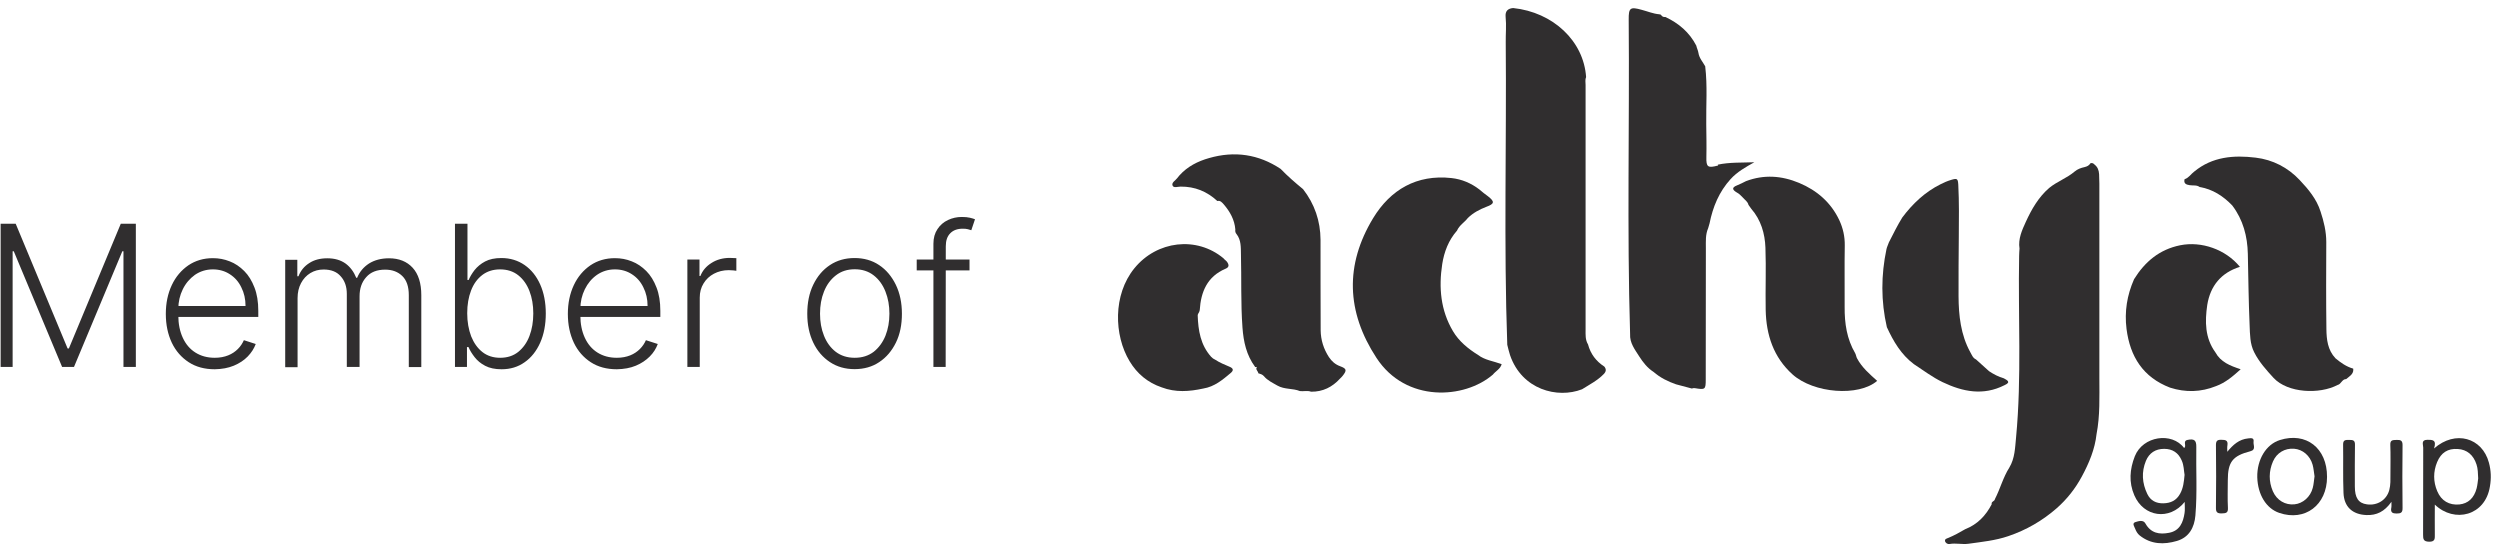
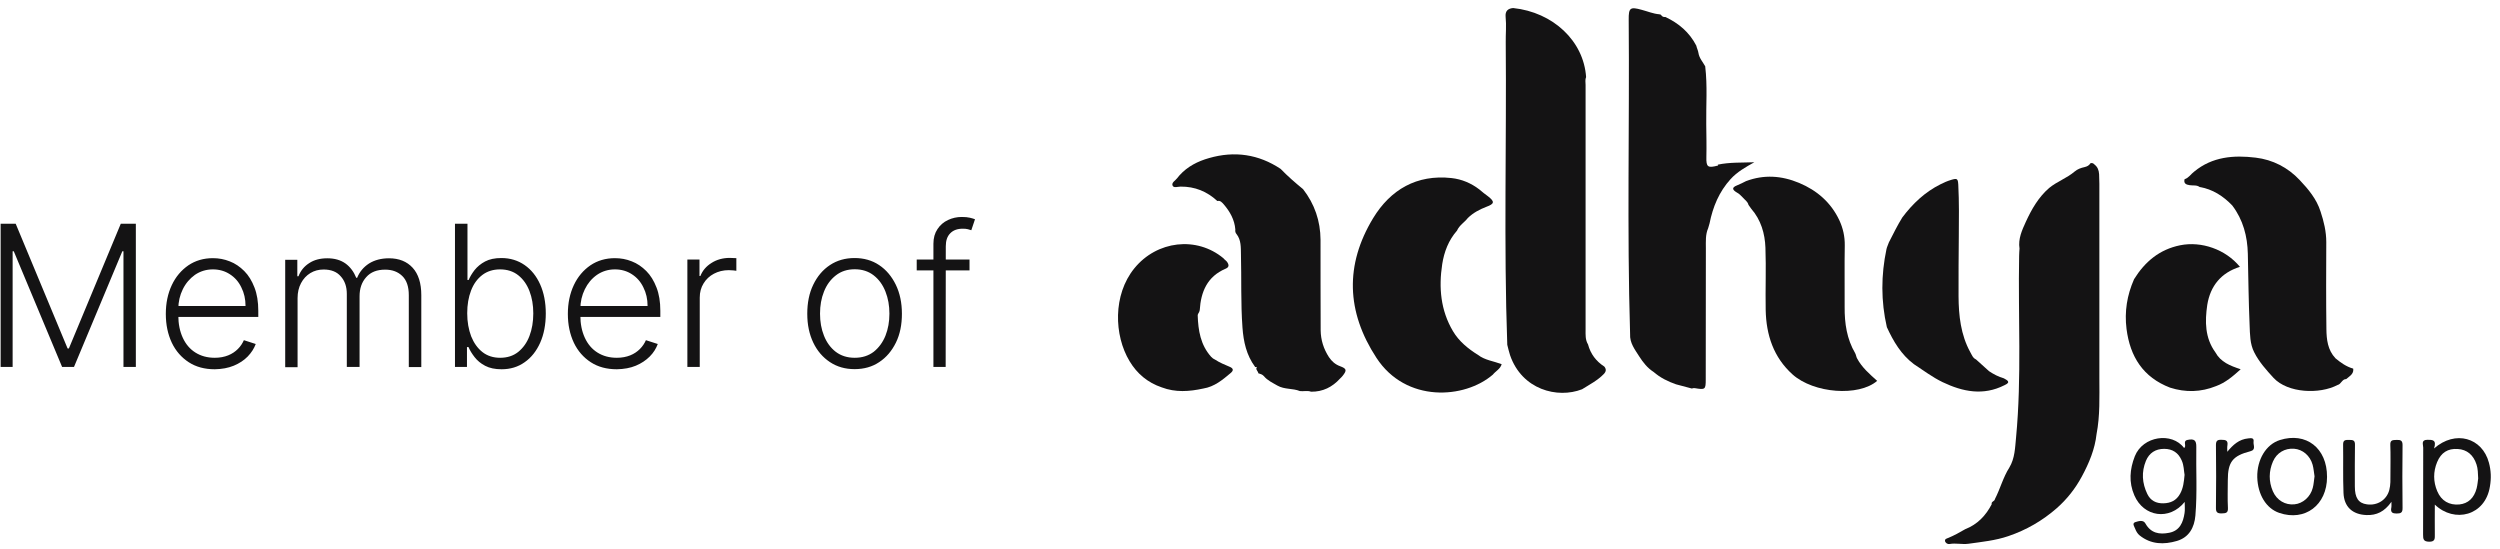
<svg xmlns="http://www.w3.org/2000/svg" width="196" height="43" viewBox="0 0 196 43" fill="none">
-   <path d="M118.63 0.63C121.76 0.96 124.16 3.21 124.35 6.04C124.26 6.24 124.31 6.46 124.31 6.66C124.31 13.06 124.31 19.45 124.31 25.85C124.31 26.24 124.28 26.64 124.5 27C124.7 27.75 125.13 28.32 125.78 28.74C125.94 28.94 125.93 29.12 125.74 29.32C125.25 29.83 124.62 30.15 124.03 30.52C122.1 31.27 119.32 30.55 118.39 27.85C118.3 27.58 118.24 27.3 118.17 27.03C117.89 19.13 118.12 11.22 118.05 3.32C118.04 2.65 118.11 1.99 118.04 1.32C118 0.88 118.2 0.67 118.63 0.63Z" fill="#302E2F" />
-   <path d="M134.67 12.91C135.61 12.71 136.57 12.76 137.54 12.72C136.86 13.1 136.2 13.47 135.68 14.04C134.78 15.03 134.29 16.21 134.03 17.51C134 17.64 133.96 17.76 133.92 17.89C133.7 18.39 133.74 18.93 133.74 19.45C133.73 22.88 133.73 26.32 133.73 29.75C133.73 30.54 133.69 30.57 132.87 30.43C132.79 30.42 132.72 30.43 132.64 30.46C132.23 30.35 131.81 30.24 131.4 30.13C130.76 29.91 130.16 29.61 129.64 29.16C129.16 28.85 128.82 28.42 128.52 27.95C128.18 27.41 127.76 26.89 127.8 26.19C127.55 17.98 127.76 9.77 127.69 1.55C127.68 0.6 127.81 0.52 128.71 0.77C129.17 0.89 129.61 1.08 130.09 1.12C130.13 1.13 130.17 1.14 130.21 1.15C130.29 1.27 130.39 1.36 130.56 1.33C131.61 1.82 132.45 2.53 132.99 3.58C133.03 3.78 133.13 3.95 133.16 4.16C133.22 4.56 133.51 4.87 133.7 5.22H133.69C133.87 6.73 133.75 8.24 133.77 9.74C133.78 10.6 133.8 11.46 133.78 12.31C133.76 13.1 133.89 13.19 134.68 12.98C134.69 12.98 134.71 12.95 134.7 12.95C134.7 12.94 134.68 12.93 134.67 12.91Z" fill="#302E2F" />
-   <path d="M156.15 39.53C156.09 39.31 156.39 39.31 156.4 39.13C156.82 38.32 157.04 37.43 157.53 36.66C157.97 35.93 157.98 35.1 158.06 34.29C158.51 29.55 158.21 24.8 158.3 20.06C158.3 19.87 158.32 19.68 158.33 19.49C158.21 18.72 158.53 18.04 158.83 17.38C159.28 16.4 159.82 15.46 160.65 14.74C161.27 14.23 162.04 13.97 162.65 13.45C162.87 13.26 163.15 13.16 163.43 13.1C163.63 13.05 163.78 12.98 163.89 12.8C164.03 12.75 164.13 12.81 164.22 12.91C164.46 13.1 164.55 13.35 164.57 13.66C164.58 13.91 164.59 14.16 164.59 14.4C164.59 19.48 164.59 24.56 164.59 29.64C164.59 31.11 164.65 32.58 164.37 34.03C164.24 35.22 163.78 36.31 163.22 37.35C162.71 38.3 162.05 39.14 161.24 39.85C160.13 40.82 158.87 41.55 157.46 42.03C156.44 42.38 155.39 42.48 154.33 42.63C153.83 42.7 153.34 42.56 152.85 42.65C152.7 42.68 152.53 42.58 152.49 42.42C152.46 42.25 152.63 42.22 152.75 42.17C153.21 41.98 153.64 41.74 154.07 41.49C155.04 41.11 155.69 40.42 156.15 39.53Z" fill="#302E2F" />
-   <path d="M95.44 15.76C94.63 15.01 93.68 14.62 92.56 14.63C92.34 14.63 92.02 14.76 91.93 14.55C91.83 14.31 92.15 14.16 92.29 13.97C92.35 13.89 92.41 13.82 92.47 13.75C93.1 13.05 93.91 12.64 94.8 12.39C96.79 11.82 98.67 12.09 100.4 13.24C100.95 13.81 101.55 14.33 102.16 14.83C103.07 16 103.52 17.33 103.53 18.8C103.54 21.17 103.52 23.53 103.54 25.9C103.55 26.65 103.77 27.36 104.19 28C104.4 28.32 104.68 28.57 105.06 28.71C105.58 28.9 105.61 29.03 105.26 29.47C105.2 29.54 105.14 29.61 105.06 29.68C104.45 30.35 103.71 30.72 102.79 30.71C102.5 30.6 102.2 30.7 101.91 30.66C101.35 30.43 100.71 30.55 100.15 30.23C99.77 30.01 99.37 29.83 99.09 29.49C98.97 29.35 98.8 29.31 98.64 29.26L98.66 29.23L98.65 29.26C98.64 29.11 98.47 29.02 98.5 28.86C98.62 28.68 98.37 28.84 98.39 28.75C97.72 27.84 97.49 26.79 97.41 25.68C97.27 23.76 97.34 21.84 97.29 19.92C97.28 19.4 97.31 18.82 96.95 18.36C96.85 18.25 96.83 18.13 96.85 17.99C96.79 17.23 96.43 16.59 95.94 16.02C95.81 15.88 95.68 15.7 95.44 15.76Z" fill="#302E2F" />
-   <path d="M184.14 29.56C184.07 29.61 184.01 29.67 183.94 29.72C183.61 29.72 183.55 30.12 183.27 30.18C181.85 30.93 179.36 30.82 178.25 29.63C177.7 29.03 177.11 28.38 176.73 27.62C176.39 26.96 176.4 26.21 176.37 25.5C176.29 23.64 176.27 21.77 176.23 19.9C176.2 18.53 175.86 17.23 175.01 16.11C174.3 15.37 173.47 14.83 172.44 14.66H172.45C172.22 14.49 171.94 14.56 171.68 14.52C171.41 14.48 171.18 14.4 171.27 14.05C171.6 13.95 171.77 13.64 172.03 13.45C173.45 12.28 175.13 12.15 176.85 12.36C178.18 12.52 179.37 13.13 180.29 14.11C180.97 14.83 181.62 15.6 181.93 16.58C182.19 17.36 182.38 18.15 182.38 18.98C182.37 21.25 182.36 23.53 182.39 25.8C182.4 26.62 182.49 27.44 183.1 28.09C183.52 28.44 183.96 28.75 184.49 28.9V28.89C184.54 29.2 184.36 29.39 184.14 29.56Z" fill="#302E2F" />
-   <path d="M145.59 28.09C145.97 28.81 146.58 29.33 147.17 29.86C145.72 31.11 142.2 30.84 140.54 29.36C139.04 28.01 138.47 26.26 138.43 24.3C138.4 22.68 138.47 21.05 138.41 19.42C138.37 18.31 138.06 17.24 137.3 16.37C137.23 16.27 137.16 16.16 137.08 16.06C137.02 15.8 136.79 15.67 136.63 15.48C136.49 15.34 136.36 15.19 136.18 15.1C135.86 14.91 135.7 14.72 136.19 14.53C136.43 14.44 136.66 14.31 136.89 14.2C138.3 13.67 139.68 13.77 141.05 14.34C142.46 14.93 143.55 15.88 144.2 17.26C144.49 17.88 144.64 18.54 144.63 19.25C144.6 20.85 144.63 22.46 144.62 24.07C144.61 25.35 144.79 26.58 145.45 27.7C145.52 27.84 145.53 27.98 145.59 28.09Z" fill="#302E2F" />
-   <path d="M91.08 30.37C89.98 30 89.14 29.29 88.56 28.32C87.33 26.28 87.25 23.11 88.93 21.04C90.7 18.86 93.82 18.5 95.92 20.25C96 20.36 96.12 20.42 96.2 20.53C96.36 20.76 96.38 20.95 96.08 21.07C94.65 21.68 94.15 22.87 94.06 24.31C94.05 24.37 94.03 24.42 94.01 24.47C93.97 24.55 93.9 24.63 93.9 24.73C93.94 25.91 94.12 27.04 94.95 27.97C95.04 28.07 95.15 28.15 95.27 28.2C95.62 28.43 96.01 28.59 96.39 28.75C96.69 28.87 96.74 29.03 96.49 29.24C95.85 29.78 95.21 30.32 94.34 30.46C93.24 30.7 92.16 30.78 91.08 30.37Z" fill="#302E2F" />
-   <path d="M187.49 39.34C186.94 40.12 186.32 40.41 185.53 40.38C184.44 40.34 183.77 39.74 183.73 38.64C183.68 37.38 183.72 36.12 183.7 34.86C183.69 34.47 183.91 34.49 184.17 34.49C184.44 34.49 184.64 34.49 184.63 34.87C184.61 35.96 184.62 37.05 184.62 38.14C184.62 39.03 184.9 39.45 185.56 39.54C186.38 39.66 187.11 39.2 187.32 38.42C187.43 38.01 187.41 37.59 187.41 37.17C187.41 36.41 187.43 35.64 187.4 34.88C187.38 34.45 187.64 34.51 187.91 34.49C188.21 34.48 188.36 34.54 188.36 34.89C188.34 36.53 188.34 38.18 188.36 39.82C188.37 40.2 188.22 40.26 187.89 40.26C187.58 40.26 187.42 40.18 187.47 39.85C187.5 39.73 187.49 39.62 187.49 39.34Z" fill="#302E2F" />
-   <path d="M174.62 35.42C175.07 34.87 175.54 34.44 176.26 34.37C176.47 34.35 176.73 34.3 176.68 34.63C176.64 34.89 176.9 35.26 176.42 35.38C175.03 35.74 174.66 36.22 174.66 37.66C174.66 38.38 174.63 39.11 174.67 39.83C174.69 40.23 174.49 40.24 174.19 40.25C173.86 40.26 173.72 40.18 173.73 39.81C173.75 38.17 173.75 36.53 173.73 34.89C173.73 34.55 173.85 34.47 174.16 34.48C174.48 34.48 174.69 34.52 174.63 34.91C174.6 35.08 174.62 35.25 174.62 35.42Z" fill="#302E2F" />
-   <path d="M170.92 38.71C170.63 39.24 170.18 39.45 169.6 39.46C169.04 39.47 168.6 39.25 168.35 38.73C167.94 37.88 167.88 37.01 168.24 36.13C168.5 35.51 168.99 35.19 169.67 35.19C170.33 35.19 170.79 35.5 171.05 36.11C171.22 36.49 171.21 36.89 171.27 37.23C171.22 37.77 171.17 38.26 170.92 38.71ZM172.19 35.04C172.2 34.51 172.02 34.38 171.5 34.49C171.09 34.58 171.47 34.98 171.23 35.12C170.28 33.85 168 34.18 167.37 35.77C166.97 36.79 166.89 37.81 167.33 38.83C168.06 40.53 170.08 40.84 171.28 39.35C171.28 39.7 171.31 39.97 171.27 40.22C171.16 40.95 170.9 41.61 170.06 41.77C169.3 41.92 168.63 41.81 168.2 41.04C168.03 40.73 167.66 40.86 167.42 40.93C167.12 41.02 167.34 41.29 167.4 41.46C167.47 41.65 167.59 41.85 167.74 41.97C168.63 42.69 169.65 42.71 170.67 42.41C171.62 42.13 172.04 41.36 172.12 40.41C172.27 38.63 172.16 36.83 172.19 35.04Z" fill="#302E2F" />
-   <path d="M194.17 38.28C193.97 39.05 193.5 39.48 192.81 39.55C192.02 39.62 191.4 39.27 191.08 38.51C190.76 37.76 190.76 36.98 191.07 36.23C191.38 35.48 191.92 35.15 192.68 35.2C193.41 35.24 193.92 35.67 194.16 36.42C194.27 36.75 194.27 37.1 194.29 37.51C194.26 37.71 194.24 38 194.17 38.28ZM195.13 36.27C194.61 34.32 192.5 33.69 190.83 35.16C191.05 34.47 190.7 34.48 190.31 34.48C189.79 34.48 189.98 34.86 189.98 35.09C189.97 37.36 189.98 39.64 189.97 41.91C189.97 42.26 189.99 42.46 190.44 42.47C190.93 42.48 190.89 42.21 190.89 41.89C190.88 41.14 190.89 40.4 190.89 39.56C192.43 41.04 194.85 40.43 195.21 38.14C195.32 37.5 195.3 36.89 195.13 36.27Z" fill="#302E2F" />
-   <path d="M181.32 38.25C181.14 38.96 180.54 39.48 179.88 39.54C179.17 39.61 178.5 39.23 178.19 38.51C177.86 37.74 177.87 36.94 178.2 36.18C178.5 35.49 179.14 35.13 179.85 35.18C180.53 35.23 181.11 35.72 181.31 36.44C181.39 36.73 181.41 37.04 181.46 37.34C181.41 37.65 181.4 37.96 181.32 38.25ZM178.74 34.5C177.66 34.84 176.94 36.03 176.97 37.42C177.01 38.78 177.67 39.86 178.69 40.21C180.71 40.9 182.44 39.6 182.44 37.39C182.45 35.13 180.8 33.85 178.74 34.5Z" fill="#302E2F" />
-   <path d="M115.08 17.09C114.81 17.44 114.41 17.66 114.23 18.08C113.57 18.83 113.22 19.74 113.07 20.71C112.79 22.54 112.94 24.32 113.91 25.96C114.39 26.77 115.1 27.34 115.88 27.83C116.42 28.24 117.09 28.31 117.73 28.55C117.63 28.93 117.26 29.09 117.04 29.37C114.83 31.28 110.22 31.6 107.91 28.05C105.55 24.44 105.44 20.76 107.65 17.11C109.01 14.87 111.07 13.66 113.8 13.96C114.61 14.05 115.34 14.36 115.99 14.86C116.2 15.05 116.43 15.22 116.66 15.39C117.2 15.81 117.17 15.98 116.54 16.21C116 16.42 115.5 16.68 115.08 17.09Z" fill="#302E2F" />
-   <path d="M173.69 27.63C174.1 28.38 174.82 28.67 175.67 28.95C175.06 29.5 174.48 30 173.74 30.27C172.55 30.75 171.35 30.78 170.13 30.39C168.02 29.58 167 27.97 166.72 25.79C166.55 24.43 166.76 23.14 167.31 21.89C168.16 20.52 169.3 19.56 170.92 19.23C172.59 18.89 174.49 19.55 175.61 20.92C174.13 21.38 173.29 22.42 173.05 23.9C172.86 25.2 172.86 26.49 173.69 27.63Z" fill="#302E2F" />
-   <path d="M147.93 25.65C147.46 23.61 147.47 21.57 147.9 19.53C147.94 19.35 148.03 19.18 148.09 19C148.43 18.34 148.75 17.68 149.14 17.05C149.95 15.97 150.91 15.06 152.13 14.45C152.4 14.31 152.68 14.19 152.98 14.1C153.45 13.96 153.5 14.01 153.53 14.49C153.6 15.84 153.58 17.2 153.57 18.55C153.56 20.11 153.54 21.68 153.55 23.24C153.56 24.73 153.72 26.25 154.47 27.61C154.59 27.82 154.67 28.07 154.92 28.18C155.26 28.49 155.6 28.79 155.94 29.1C156.3 29.34 156.68 29.54 157.1 29.66C157.37 29.81 157.69 29.96 157.15 30.2C155.49 31.04 153.89 30.72 152.3 29.96C151.49 29.57 150.79 29.03 150.05 28.55C149.05 27.8 148.44 26.76 147.93 25.65Z" fill="#302E2F" />
-   <path d="M74.14 28.77L74.15 19.31C74.15 18.87 74.26 18.53 74.5 18.29C74.73 18.05 75.06 17.93 75.48 17.93C75.64 17.93 75.77 17.94 75.88 17.97C75.99 18 76.07 18.03 76.15 18.05L76.44 17.19C76.34 17.15 76.21 17.11 76.04 17.07C75.87 17.03 75.66 17.01 75.4 17.01C75.02 17.01 74.66 17.09 74.32 17.25C73.98 17.41 73.7 17.65 73.5 17.96C73.29 18.27 73.18 18.65 73.18 19.11V28.77H74.14ZM71.87 21.2H76.01V20.35H71.87V21.2ZM65.52 27.58C65.12 27.27 64.81 26.85 64.6 26.32C64.39 25.8 64.29 25.22 64.29 24.59C64.29 23.96 64.39 23.38 64.6 22.86C64.81 22.33 65.12 21.91 65.53 21.59C65.94 21.27 66.43 21.11 67.01 21.11C67.59 21.11 68.09 21.27 68.5 21.59C68.91 21.91 69.21 22.33 69.42 22.86C69.63 23.39 69.73 23.96 69.73 24.59C69.73 25.22 69.63 25.79 69.42 26.32C69.21 26.84 68.9 27.26 68.5 27.58C68.09 27.89 67.6 28.05 67.01 28.05C66.42 28.05 65.93 27.89 65.52 27.58ZM68.93 28.39C69.49 28.02 69.92 27.51 70.24 26.86C70.56 26.21 70.71 25.45 70.71 24.6C70.71 23.74 70.55 22.98 70.23 22.32C69.91 21.67 69.48 21.15 68.92 20.78C68.37 20.41 67.72 20.23 67 20.23C66.27 20.23 65.63 20.41 65.07 20.78C64.51 21.15 64.08 21.66 63.76 22.32C63.44 22.98 63.29 23.74 63.29 24.6C63.29 25.46 63.45 26.21 63.76 26.86C64.07 27.51 64.51 28.02 65.07 28.39C65.63 28.76 66.27 28.94 67 28.94C67.73 28.94 68.38 28.76 68.93 28.39ZM54.86 28.77V23.33C54.86 22.91 54.96 22.54 55.16 22.22C55.36 21.89 55.63 21.64 55.97 21.46C56.31 21.28 56.7 21.18 57.14 21.18C57.27 21.18 57.39 21.19 57.5 21.2C57.61 21.21 57.69 21.23 57.73 21.23V20.24C57.66 20.24 57.58 20.23 57.48 20.23C57.38 20.23 57.29 20.22 57.21 20.22C56.68 20.22 56.2 20.35 55.79 20.61C55.37 20.87 55.08 21.21 54.91 21.64H54.84V20.35H53.89V28.77H54.86ZM49.85 28.67C50.28 28.49 50.64 28.25 50.94 27.95C51.24 27.65 51.44 27.32 51.57 26.97L50.64 26.67C50.53 26.92 50.38 27.15 50.17 27.36C49.96 27.57 49.71 27.74 49.41 27.86C49.11 27.98 48.76 28.05 48.36 28.05C47.77 28.05 47.27 27.91 46.84 27.64C46.41 27.37 46.08 26.98 45.85 26.48C45.62 25.98 45.5 25.4 45.5 24.73V24.22C45.5 23.66 45.62 23.15 45.85 22.68C46.08 22.21 46.39 21.84 46.8 21.55C47.21 21.27 47.68 21.12 48.21 21.12C48.71 21.12 49.16 21.25 49.54 21.5C49.93 21.75 50.23 22.09 50.44 22.53C50.66 22.96 50.77 23.45 50.77 23.99H45.19V24.85H51.77V24.37C51.77 23.66 51.67 23.05 51.47 22.54C51.27 22.02 51.01 21.59 50.67 21.25C50.33 20.91 49.95 20.65 49.53 20.49C49.11 20.32 48.67 20.24 48.21 20.24C47.48 20.24 46.84 20.43 46.29 20.8C45.74 21.18 45.3 21.69 44.99 22.35C44.68 23.01 44.52 23.76 44.52 24.61C44.52 25.46 44.68 26.21 44.99 26.87C45.3 27.52 45.75 28.03 46.32 28.4C46.89 28.77 47.57 28.95 48.36 28.95C48.92 28.94 49.42 28.85 49.85 28.67ZM36.93 22.78C37.13 22.26 37.42 21.86 37.81 21.56C38.19 21.27 38.66 21.12 39.2 21.12C39.76 21.12 40.24 21.27 40.63 21.58C41.02 21.89 41.31 22.3 41.51 22.82C41.71 23.34 41.81 23.92 41.81 24.57C41.81 25.22 41.71 25.82 41.51 26.34C41.31 26.87 41.01 27.28 40.63 27.59C40.24 27.9 39.77 28.05 39.21 28.05C38.67 28.05 38.2 27.9 37.82 27.6C37.44 27.3 37.15 26.89 36.94 26.37C36.74 25.84 36.63 25.24 36.63 24.56C36.63 23.89 36.73 23.3 36.93 22.78ZM36.61 28.77V27.21H36.73C36.84 27.47 37 27.73 37.21 28C37.42 28.27 37.69 28.5 38.04 28.68C38.38 28.86 38.81 28.95 39.32 28.95C40.01 28.95 40.61 28.77 41.13 28.4C41.65 28.04 42.06 27.52 42.35 26.87C42.64 26.22 42.79 25.45 42.79 24.58C42.79 23.71 42.64 22.95 42.35 22.3C42.06 21.65 41.65 21.14 41.13 20.78C40.61 20.42 40 20.23 39.31 20.23C38.79 20.23 38.37 20.32 38.03 20.5C37.69 20.68 37.42 20.91 37.21 21.17C37 21.44 36.85 21.7 36.74 21.95H36.65V17.54H35.67V28.77H36.61ZM23.33 28.77V23.37C23.33 22.93 23.42 22.54 23.6 22.2C23.78 21.86 24.02 21.6 24.33 21.41C24.64 21.22 24.99 21.13 25.37 21.13C25.95 21.13 26.4 21.3 26.71 21.66C27.03 22.01 27.19 22.47 27.19 23.04V28.77H28.19V23.23C28.19 22.62 28.36 22.12 28.71 21.73C29.06 21.33 29.55 21.14 30.2 21.14C30.76 21.14 31.2 21.31 31.54 21.64C31.88 21.97 32.05 22.47 32.05 23.14V28.78H33.03V23.14C33.03 22.2 32.8 21.48 32.35 20.99C31.9 20.5 31.28 20.25 30.5 20.25C29.89 20.25 29.36 20.39 28.93 20.66C28.5 20.94 28.19 21.31 28 21.78H27.93C27.74 21.31 27.46 20.93 27.09 20.66C26.71 20.39 26.24 20.25 25.66 20.25C25.11 20.25 24.63 20.37 24.24 20.63C23.85 20.88 23.57 21.22 23.4 21.66H23.31V20.37H22.36V28.79H23.33V28.77ZM18.33 28.67C18.76 28.49 19.13 28.25 19.42 27.95C19.71 27.65 19.92 27.32 20.05 26.97L19.12 26.67C19.01 26.92 18.86 27.15 18.65 27.36C18.44 27.57 18.19 27.74 17.89 27.86C17.59 27.98 17.24 28.05 16.84 28.05C16.25 28.05 15.75 27.91 15.32 27.64C14.89 27.37 14.56 26.98 14.33 26.48C14.1 25.98 13.98 25.4 13.98 24.73V24.22C13.98 23.66 14.1 23.15 14.33 22.68C14.56 22.21 14.88 21.84 15.28 21.55C15.69 21.27 16.16 21.12 16.69 21.12C17.19 21.12 17.64 21.25 18.02 21.5C18.41 21.75 18.71 22.09 18.92 22.53C19.14 22.96 19.25 23.45 19.25 23.99H13.67V24.85H20.25V24.37C20.25 23.66 20.15 23.05 19.95 22.54C19.75 22.02 19.49 21.59 19.15 21.25C18.81 20.91 18.43 20.65 18.01 20.49C17.58 20.32 17.15 20.24 16.69 20.24C15.96 20.24 15.32 20.43 14.77 20.8C14.22 21.18 13.78 21.69 13.47 22.35C13.16 23.01 13 23.76 13 24.61C13 25.46 13.16 26.21 13.47 26.87C13.78 27.52 14.23 28.03 14.8 28.4C15.37 28.77 16.05 28.95 16.84 28.95C17.4 28.94 17.89 28.85 18.33 28.67ZM0.02 28.77H0.99V19.7H1.08L4.87 28.77H5.8L9.59 19.7H9.68V28.77H10.65V17.54H9.47L5.4 27.32H5.3L1.23 17.54H0.05V28.77H0.02Z" fill="#302E2F" />
+   <path d="M118.63 0.63C121.76 0.96 124.16 3.21 124.35 6.04C124.26 6.24 124.31 6.46 124.31 6.66C124.31 13.06 124.31 19.45 124.31 25.85C124.31 26.24 124.28 26.64 124.5 27C124.7 27.75 125.13 28.32 125.78 28.74C125.94 28.94 125.93 29.12 125.74 29.32C125.25 29.83 124.62 30.15 124.03 30.52C122.1 31.27 119.32 30.55 118.39 27.85C118.3 27.58 118.24 27.3 118.17 27.03C117.89 19.13 118.12 11.22 118.05 3.32C118.04 2.65 118.11 1.99 118.04 1.32C118 0.88 118.2 0.67 118.63 0.63Z" fill="#141314" />
+   <path d="M134.67 12.91C135.61 12.71 136.57 12.76 137.54 12.72C136.86 13.1 136.2 13.47 135.68 14.04C134.78 15.03 134.29 16.21 134.03 17.51C134 17.64 133.96 17.76 133.92 17.89C133.7 18.39 133.74 18.93 133.74 19.45C133.73 22.88 133.73 26.32 133.73 29.75C133.73 30.54 133.69 30.57 132.87 30.43C132.79 30.42 132.72 30.43 132.64 30.46C132.23 30.35 131.81 30.24 131.4 30.13C130.76 29.91 130.16 29.61 129.64 29.16C129.16 28.85 128.82 28.42 128.52 27.95C128.18 27.41 127.76 26.89 127.8 26.19C127.55 17.98 127.76 9.77 127.69 1.55C127.68 0.6 127.81 0.52 128.71 0.77C129.17 0.89 129.61 1.08 130.09 1.12C130.13 1.13 130.17 1.14 130.21 1.15C130.29 1.27 130.39 1.36 130.56 1.33C131.61 1.82 132.45 2.53 132.99 3.58C133.03 3.78 133.13 3.95 133.16 4.16C133.22 4.56 133.51 4.87 133.7 5.22H133.69C133.87 6.73 133.75 8.24 133.77 9.74C133.78 10.6 133.8 11.46 133.78 12.31C133.76 13.1 133.89 13.19 134.68 12.98C134.69 12.98 134.71 12.95 134.7 12.95C134.7 12.94 134.68 12.93 134.67 12.91Z" fill="#141314" />
+   <path d="M156.15 39.53C156.09 39.31 156.39 39.31 156.4 39.13C156.82 38.32 157.04 37.43 157.53 36.66C157.97 35.93 157.98 35.1 158.06 34.29C158.51 29.55 158.21 24.8 158.3 20.06C158.3 19.87 158.32 19.68 158.33 19.49C158.21 18.72 158.53 18.04 158.83 17.38C159.28 16.4 159.82 15.46 160.65 14.74C161.27 14.23 162.04 13.97 162.65 13.45C162.87 13.26 163.15 13.16 163.43 13.1C163.63 13.05 163.78 12.98 163.89 12.8C164.03 12.75 164.13 12.81 164.22 12.91C164.46 13.1 164.55 13.35 164.57 13.66C164.58 13.91 164.59 14.16 164.59 14.4C164.59 19.48 164.59 24.56 164.59 29.64C164.59 31.11 164.65 32.58 164.37 34.03C164.24 35.22 163.78 36.31 163.22 37.35C162.71 38.3 162.05 39.14 161.24 39.85C160.13 40.82 158.87 41.55 157.46 42.03C156.44 42.38 155.39 42.48 154.33 42.63C153.83 42.7 153.34 42.56 152.85 42.65C152.7 42.68 152.53 42.58 152.49 42.42C152.46 42.25 152.63 42.22 152.75 42.17C153.21 41.98 153.64 41.74 154.07 41.49C155.04 41.11 155.69 40.42 156.15 39.53Z" fill="#141314" />
+   <path d="M95.44 15.76C94.63 15.01 93.68 14.62 92.56 14.63C92.34 14.63 92.02 14.76 91.93 14.55C91.83 14.31 92.15 14.16 92.29 13.97C92.35 13.89 92.41 13.82 92.47 13.75C93.1 13.05 93.91 12.64 94.8 12.39C96.79 11.82 98.67 12.09 100.4 13.24C100.95 13.81 101.55 14.33 102.16 14.83C103.07 16 103.52 17.33 103.53 18.8C103.54 21.17 103.52 23.53 103.54 25.9C103.55 26.65 103.77 27.36 104.19 28C104.4 28.32 104.68 28.57 105.06 28.71C105.58 28.9 105.61 29.03 105.26 29.47C105.2 29.54 105.14 29.61 105.06 29.68C104.45 30.35 103.71 30.72 102.79 30.71C102.5 30.6 102.2 30.7 101.91 30.66C101.35 30.43 100.71 30.55 100.15 30.23C99.77 30.01 99.37 29.83 99.09 29.49C98.97 29.35 98.8 29.31 98.64 29.26L98.66 29.23L98.65 29.26C98.64 29.11 98.47 29.02 98.5 28.86C98.62 28.68 98.37 28.84 98.39 28.75C97.72 27.84 97.49 26.79 97.41 25.68C97.27 23.76 97.34 21.84 97.29 19.92C97.28 19.4 97.31 18.82 96.95 18.36C96.85 18.25 96.83 18.13 96.85 17.99C96.79 17.23 96.43 16.59 95.94 16.02C95.81 15.88 95.68 15.7 95.44 15.76Z" fill="#141314" />
+   <path d="M184.14 29.56C184.07 29.61 184.01 29.67 183.94 29.72C183.61 29.72 183.55 30.12 183.27 30.18C181.85 30.93 179.36 30.82 178.25 29.63C177.7 29.03 177.11 28.38 176.73 27.62C176.39 26.96 176.4 26.21 176.37 25.5C176.29 23.64 176.27 21.77 176.23 19.9C176.2 18.53 175.86 17.23 175.01 16.11C174.3 15.37 173.47 14.83 172.44 14.66H172.45C172.22 14.49 171.94 14.56 171.68 14.52C171.41 14.48 171.18 14.4 171.27 14.05C171.6 13.95 171.77 13.64 172.03 13.45C173.45 12.28 175.13 12.15 176.85 12.36C178.18 12.52 179.37 13.13 180.29 14.11C180.97 14.83 181.62 15.6 181.93 16.58C182.19 17.36 182.38 18.15 182.38 18.98C182.37 21.25 182.36 23.53 182.39 25.8C182.4 26.62 182.49 27.44 183.1 28.09C183.52 28.44 183.96 28.75 184.49 28.9V28.89C184.54 29.2 184.36 29.39 184.14 29.56Z" fill="#141314" />
+   <path d="M145.59 28.09C145.97 28.81 146.58 29.33 147.17 29.86C145.72 31.11 142.2 30.84 140.54 29.36C139.04 28.01 138.47 26.26 138.43 24.3C138.4 22.68 138.47 21.05 138.41 19.42C138.37 18.31 138.06 17.24 137.3 16.37C137.23 16.27 137.16 16.16 137.08 16.06C137.02 15.8 136.79 15.67 136.63 15.48C136.49 15.34 136.36 15.19 136.18 15.1C135.86 14.91 135.7 14.72 136.19 14.53C136.43 14.44 136.66 14.31 136.89 14.2C138.3 13.67 139.68 13.77 141.05 14.34C142.46 14.93 143.55 15.88 144.2 17.26C144.49 17.88 144.64 18.54 144.63 19.25C144.6 20.85 144.63 22.46 144.62 24.07C144.61 25.35 144.79 26.58 145.45 27.7C145.52 27.84 145.53 27.98 145.59 28.09Z" fill="#141314" />
+   <path d="M91.08 30.37C89.98 30 89.14 29.29 88.56 28.32C87.33 26.28 87.25 23.11 88.93 21.04C90.7 18.86 93.82 18.5 95.92 20.25C96 20.36 96.12 20.42 96.2 20.53C96.36 20.76 96.38 20.95 96.08 21.07C94.65 21.68 94.15 22.87 94.06 24.31C94.05 24.37 94.03 24.42 94.01 24.47C93.97 24.55 93.9 24.63 93.9 24.73C93.94 25.91 94.12 27.04 94.95 27.97C95.04 28.07 95.15 28.15 95.27 28.2C95.62 28.43 96.01 28.59 96.39 28.75C96.69 28.87 96.74 29.03 96.49 29.24C95.85 29.78 95.21 30.32 94.34 30.46C93.24 30.7 92.16 30.78 91.08 30.37Z" fill="#141314" />
+   <path d="M187.49 39.34C186.94 40.12 186.32 40.41 185.53 40.38C184.44 40.34 183.77 39.74 183.73 38.64C183.68 37.38 183.72 36.12 183.7 34.86C183.69 34.47 183.91 34.49 184.17 34.49C184.44 34.49 184.64 34.49 184.63 34.87C184.61 35.96 184.62 37.05 184.62 38.14C184.62 39.03 184.9 39.45 185.56 39.54C186.38 39.66 187.11 39.2 187.32 38.42C187.43 38.01 187.41 37.59 187.41 37.17C187.41 36.41 187.43 35.64 187.4 34.88C187.38 34.45 187.64 34.51 187.91 34.49C188.21 34.48 188.36 34.54 188.36 34.89C188.34 36.53 188.34 38.18 188.36 39.82C188.37 40.2 188.22 40.26 187.89 40.26C187.58 40.26 187.42 40.18 187.47 39.85C187.5 39.73 187.49 39.62 187.49 39.34Z" fill="#141314" />
+   <path d="M174.62 35.42C175.07 34.87 175.54 34.44 176.26 34.37C176.47 34.35 176.73 34.3 176.68 34.63C176.64 34.89 176.9 35.26 176.42 35.38C175.03 35.74 174.66 36.22 174.66 37.66C174.66 38.38 174.63 39.11 174.67 39.83C174.69 40.23 174.49 40.24 174.19 40.25C173.86 40.26 173.72 40.18 173.73 39.81C173.75 38.17 173.75 36.53 173.73 34.89C173.73 34.55 173.85 34.47 174.16 34.48C174.48 34.48 174.69 34.52 174.63 34.91C174.6 35.08 174.62 35.25 174.62 35.42Z" fill="#141314" />
+   <path d="M170.92 38.71C170.63 39.24 170.18 39.45 169.6 39.46C169.04 39.47 168.6 39.25 168.35 38.73C167.94 37.88 167.88 37.01 168.24 36.13C168.5 35.51 168.99 35.19 169.67 35.19C170.33 35.19 170.79 35.5 171.05 36.11C171.22 36.49 171.21 36.89 171.27 37.23C171.22 37.77 171.17 38.26 170.92 38.71ZM172.19 35.04C172.2 34.51 172.02 34.38 171.5 34.49C171.09 34.58 171.47 34.98 171.23 35.12C170.28 33.85 168 34.18 167.37 35.77C166.97 36.79 166.89 37.81 167.33 38.83C168.06 40.53 170.08 40.84 171.28 39.35C171.28 39.7 171.31 39.97 171.27 40.22C171.16 40.95 170.9 41.61 170.06 41.77C169.3 41.92 168.63 41.81 168.2 41.04C168.03 40.73 167.66 40.86 167.42 40.93C167.12 41.02 167.34 41.29 167.4 41.46C167.47 41.65 167.59 41.85 167.74 41.97C168.63 42.69 169.65 42.71 170.67 42.41C171.62 42.13 172.04 41.36 172.12 40.41C172.27 38.63 172.16 36.83 172.19 35.04Z" fill="#141314" />
+   <path d="M194.17 38.28C193.97 39.05 193.5 39.48 192.81 39.55C192.02 39.62 191.4 39.27 191.08 38.51C190.76 37.76 190.76 36.98 191.07 36.23C191.38 35.48 191.92 35.15 192.68 35.2C193.41 35.24 193.92 35.67 194.16 36.42C194.27 36.75 194.27 37.1 194.29 37.51C194.26 37.71 194.24 38 194.17 38.28ZM195.13 36.27C194.61 34.32 192.5 33.69 190.83 35.16C191.05 34.47 190.7 34.48 190.31 34.48C189.79 34.48 189.98 34.86 189.98 35.09C189.97 37.36 189.98 39.64 189.97 41.91C189.97 42.26 189.99 42.46 190.44 42.47C190.93 42.48 190.89 42.21 190.89 41.89C190.88 41.14 190.89 40.4 190.89 39.56C192.43 41.04 194.85 40.43 195.21 38.14C195.32 37.5 195.3 36.89 195.13 36.27Z" fill="#141314" />
+   <path d="M181.32 38.25C181.14 38.96 180.54 39.48 179.88 39.54C179.17 39.61 178.5 39.23 178.19 38.51C177.86 37.74 177.87 36.94 178.2 36.18C178.5 35.49 179.14 35.13 179.85 35.18C180.53 35.23 181.11 35.72 181.31 36.44C181.39 36.73 181.41 37.04 181.46 37.34C181.41 37.65 181.4 37.96 181.32 38.25ZM178.74 34.5C177.66 34.84 176.94 36.03 176.97 37.42C177.01 38.78 177.67 39.86 178.69 40.21C180.71 40.9 182.44 39.6 182.44 37.39C182.45 35.13 180.8 33.85 178.74 34.5Z" fill="#141314" />
+   <path d="M115.08 17.09C114.81 17.44 114.41 17.66 114.23 18.08C113.57 18.83 113.22 19.74 113.07 20.71C112.79 22.54 112.94 24.32 113.91 25.96C114.39 26.77 115.1 27.34 115.88 27.83C116.42 28.24 117.09 28.31 117.73 28.55C117.63 28.93 117.26 29.09 117.04 29.37C114.83 31.28 110.22 31.6 107.91 28.05C105.55 24.44 105.44 20.76 107.65 17.11C109.01 14.87 111.07 13.66 113.8 13.96C114.61 14.05 115.34 14.36 115.99 14.86C116.2 15.05 116.43 15.22 116.66 15.39C117.2 15.81 117.17 15.98 116.54 16.21C116 16.42 115.5 16.68 115.08 17.09Z" fill="#141314" />
+   <path d="M173.69 27.63C174.1 28.38 174.82 28.67 175.67 28.95C175.06 29.5 174.48 30 173.74 30.27C172.55 30.75 171.35 30.78 170.13 30.39C168.02 29.58 167 27.97 166.72 25.79C166.55 24.43 166.76 23.14 167.31 21.89C168.16 20.52 169.3 19.56 170.92 19.23C172.59 18.89 174.49 19.55 175.61 20.92C174.13 21.38 173.29 22.42 173.05 23.9C172.86 25.2 172.86 26.49 173.69 27.63Z" fill="#141314" />
+   <path d="M147.93 25.65C147.46 23.61 147.47 21.57 147.9 19.53C147.94 19.35 148.03 19.18 148.09 19C148.43 18.34 148.75 17.68 149.14 17.05C149.95 15.97 150.91 15.06 152.13 14.45C152.4 14.31 152.68 14.19 152.98 14.1C153.45 13.96 153.5 14.01 153.53 14.49C153.6 15.84 153.58 17.2 153.57 18.55C153.56 20.11 153.54 21.68 153.55 23.24C153.56 24.73 153.72 26.25 154.47 27.61C154.59 27.82 154.67 28.07 154.92 28.18C155.26 28.49 155.6 28.79 155.94 29.1C156.3 29.34 156.68 29.54 157.1 29.66C157.37 29.81 157.69 29.96 157.15 30.2C155.49 31.04 153.89 30.72 152.3 29.96C151.49 29.57 150.79 29.03 150.05 28.55C149.05 27.8 148.44 26.76 147.93 25.65Z" fill="#141314" />
+   <path d="M74.14 28.77L74.15 19.31C74.15 18.87 74.26 18.53 74.5 18.29C74.73 18.05 75.06 17.93 75.48 17.93C75.64 17.93 75.77 17.94 75.88 17.97C75.99 18 76.07 18.03 76.15 18.05L76.44 17.19C76.34 17.15 76.21 17.11 76.04 17.07C75.87 17.03 75.66 17.01 75.4 17.01C75.02 17.01 74.66 17.09 74.32 17.25C73.98 17.41 73.7 17.65 73.5 17.96C73.29 18.27 73.18 18.65 73.18 19.11V28.77H74.14ZM71.87 21.2H76.01V20.35H71.87V21.2ZM65.52 27.58C65.12 27.27 64.81 26.85 64.6 26.32C64.39 25.8 64.29 25.22 64.29 24.59C64.29 23.96 64.39 23.38 64.6 22.86C64.81 22.33 65.12 21.91 65.53 21.59C65.94 21.27 66.43 21.11 67.01 21.11C67.59 21.11 68.09 21.27 68.5 21.59C68.91 21.91 69.21 22.33 69.42 22.86C69.63 23.39 69.73 23.96 69.73 24.59C69.73 25.22 69.63 25.79 69.42 26.32C69.21 26.84 68.9 27.26 68.5 27.58C68.09 27.89 67.6 28.05 67.01 28.05C66.42 28.05 65.93 27.89 65.52 27.58ZM68.93 28.39C69.49 28.02 69.92 27.51 70.24 26.86C70.56 26.21 70.71 25.45 70.71 24.6C70.71 23.74 70.55 22.98 70.23 22.32C69.91 21.67 69.48 21.15 68.92 20.78C68.37 20.41 67.72 20.23 67 20.23C66.27 20.23 65.63 20.41 65.07 20.78C64.51 21.15 64.08 21.66 63.76 22.32C63.44 22.98 63.29 23.74 63.29 24.6C63.29 25.46 63.45 26.21 63.76 26.86C64.07 27.51 64.51 28.02 65.07 28.39C65.63 28.76 66.27 28.94 67 28.94C67.73 28.94 68.38 28.76 68.93 28.39ZM54.86 28.77V23.33C54.86 22.91 54.96 22.54 55.16 22.22C55.36 21.89 55.63 21.64 55.97 21.46C56.31 21.28 56.7 21.18 57.14 21.18C57.27 21.18 57.39 21.19 57.5 21.2C57.61 21.21 57.69 21.23 57.73 21.23V20.24C57.66 20.24 57.58 20.23 57.48 20.23C57.38 20.23 57.29 20.22 57.21 20.22C56.68 20.22 56.2 20.35 55.79 20.61C55.37 20.87 55.08 21.21 54.91 21.64H54.84V20.35H53.89V28.77H54.86ZM49.85 28.67C50.28 28.49 50.64 28.25 50.94 27.95C51.24 27.65 51.44 27.32 51.57 26.97L50.64 26.67C50.53 26.92 50.38 27.15 50.17 27.36C49.96 27.57 49.71 27.74 49.41 27.86C49.11 27.98 48.76 28.05 48.36 28.05C47.77 28.05 47.27 27.91 46.84 27.64C46.41 27.37 46.08 26.98 45.85 26.48C45.62 25.98 45.5 25.4 45.5 24.73V24.22C45.5 23.66 45.62 23.15 45.85 22.68C46.08 22.21 46.39 21.84 46.8 21.55C47.21 21.27 47.68 21.12 48.21 21.12C48.71 21.12 49.16 21.25 49.54 21.5C49.93 21.75 50.23 22.09 50.44 22.53C50.66 22.96 50.77 23.45 50.77 23.99H45.19V24.85H51.77V24.37C51.77 23.66 51.67 23.05 51.47 22.54C51.27 22.02 51.01 21.59 50.67 21.25C50.33 20.91 49.95 20.65 49.53 20.49C49.11 20.32 48.67 20.24 48.21 20.24C47.48 20.24 46.84 20.43 46.29 20.8C45.74 21.18 45.3 21.69 44.99 22.35C44.68 23.01 44.52 23.76 44.52 24.61C44.52 25.46 44.68 26.21 44.99 26.87C45.3 27.52 45.75 28.03 46.32 28.4C46.89 28.77 47.57 28.95 48.36 28.95C48.92 28.94 49.42 28.85 49.85 28.67ZM36.93 22.78C37.13 22.26 37.42 21.86 37.81 21.56C38.19 21.27 38.66 21.12 39.2 21.12C39.76 21.12 40.24 21.27 40.63 21.58C41.02 21.89 41.31 22.3 41.51 22.82C41.71 23.34 41.81 23.92 41.81 24.57C41.81 25.22 41.71 25.82 41.51 26.34C41.31 26.87 41.01 27.28 40.63 27.59C40.24 27.9 39.77 28.05 39.21 28.05C38.67 28.05 38.2 27.9 37.82 27.6C37.44 27.3 37.15 26.89 36.94 26.37C36.74 25.84 36.63 25.24 36.63 24.56C36.63 23.89 36.73 23.3 36.93 22.78ZM36.61 28.77V27.21H36.73C36.84 27.47 37 27.73 37.21 28C37.42 28.27 37.69 28.5 38.04 28.68C38.38 28.86 38.81 28.95 39.32 28.95C40.01 28.95 40.61 28.77 41.13 28.4C41.65 28.04 42.06 27.52 42.35 26.87C42.64 26.22 42.79 25.45 42.79 24.58C42.79 23.71 42.64 22.95 42.35 22.3C42.06 21.65 41.65 21.14 41.13 20.78C40.61 20.42 40 20.23 39.31 20.23C38.79 20.23 38.37 20.32 38.03 20.5C37.69 20.68 37.42 20.91 37.21 21.17C37 21.44 36.85 21.7 36.74 21.95H36.65V17.54H35.67V28.77H36.61ZM23.33 28.77V23.37C23.33 22.93 23.42 22.54 23.6 22.2C23.78 21.86 24.02 21.6 24.33 21.41C24.64 21.22 24.99 21.13 25.37 21.13C25.95 21.13 26.4 21.3 26.71 21.66C27.03 22.01 27.19 22.47 27.19 23.04V28.77H28.19V23.23C28.19 22.62 28.36 22.12 28.71 21.73C29.06 21.33 29.55 21.14 30.2 21.14C30.76 21.14 31.2 21.31 31.54 21.64C31.88 21.97 32.05 22.47 32.05 23.14V28.78H33.03V23.14C33.03 22.2 32.8 21.48 32.35 20.99C31.9 20.5 31.28 20.25 30.5 20.25C29.89 20.25 29.36 20.39 28.93 20.66C28.5 20.94 28.19 21.31 28 21.78H27.93C27.74 21.31 27.46 20.93 27.09 20.66C26.71 20.39 26.24 20.25 25.66 20.25C25.11 20.25 24.63 20.37 24.24 20.63C23.85 20.88 23.57 21.22 23.4 21.66H23.31V20.37H22.36V28.79H23.33V28.77ZM18.33 28.67C18.76 28.49 19.13 28.25 19.42 27.95C19.71 27.65 19.92 27.32 20.05 26.97L19.12 26.67C19.01 26.92 18.86 27.15 18.65 27.36C18.44 27.57 18.19 27.74 17.89 27.86C17.59 27.98 17.24 28.05 16.84 28.05C16.25 28.05 15.75 27.91 15.32 27.64C14.89 27.37 14.56 26.98 14.33 26.48C14.1 25.98 13.98 25.4 13.98 24.73V24.22C13.98 23.66 14.1 23.15 14.33 22.68C14.56 22.21 14.88 21.84 15.28 21.55C15.69 21.27 16.16 21.12 16.69 21.12C17.19 21.12 17.64 21.25 18.02 21.5C18.41 21.75 18.71 22.09 18.92 22.53C19.14 22.96 19.25 23.45 19.25 23.99H13.67V24.85H20.25V24.37C20.25 23.66 20.15 23.05 19.95 22.54C19.75 22.02 19.49 21.59 19.15 21.25C18.81 20.91 18.43 20.65 18.01 20.49C17.58 20.32 17.15 20.24 16.69 20.24C15.96 20.24 15.32 20.43 14.77 20.8C14.22 21.18 13.78 21.69 13.47 22.35C13.16 23.01 13 23.76 13 24.61C13 25.46 13.16 26.21 13.47 26.87C13.78 27.52 14.23 28.03 14.8 28.4C15.37 28.77 16.05 28.95 16.84 28.95C17.4 28.94 17.89 28.85 18.33 28.67ZM0.02 28.77H0.99V19.7H1.08L4.87 28.77H5.8L9.59 19.7H9.68V28.77H10.65V17.54H9.47L5.4 27.32H5.3L1.23 17.54H0.05V28.77H0.02Z" fill="#141314" />
</svg>
